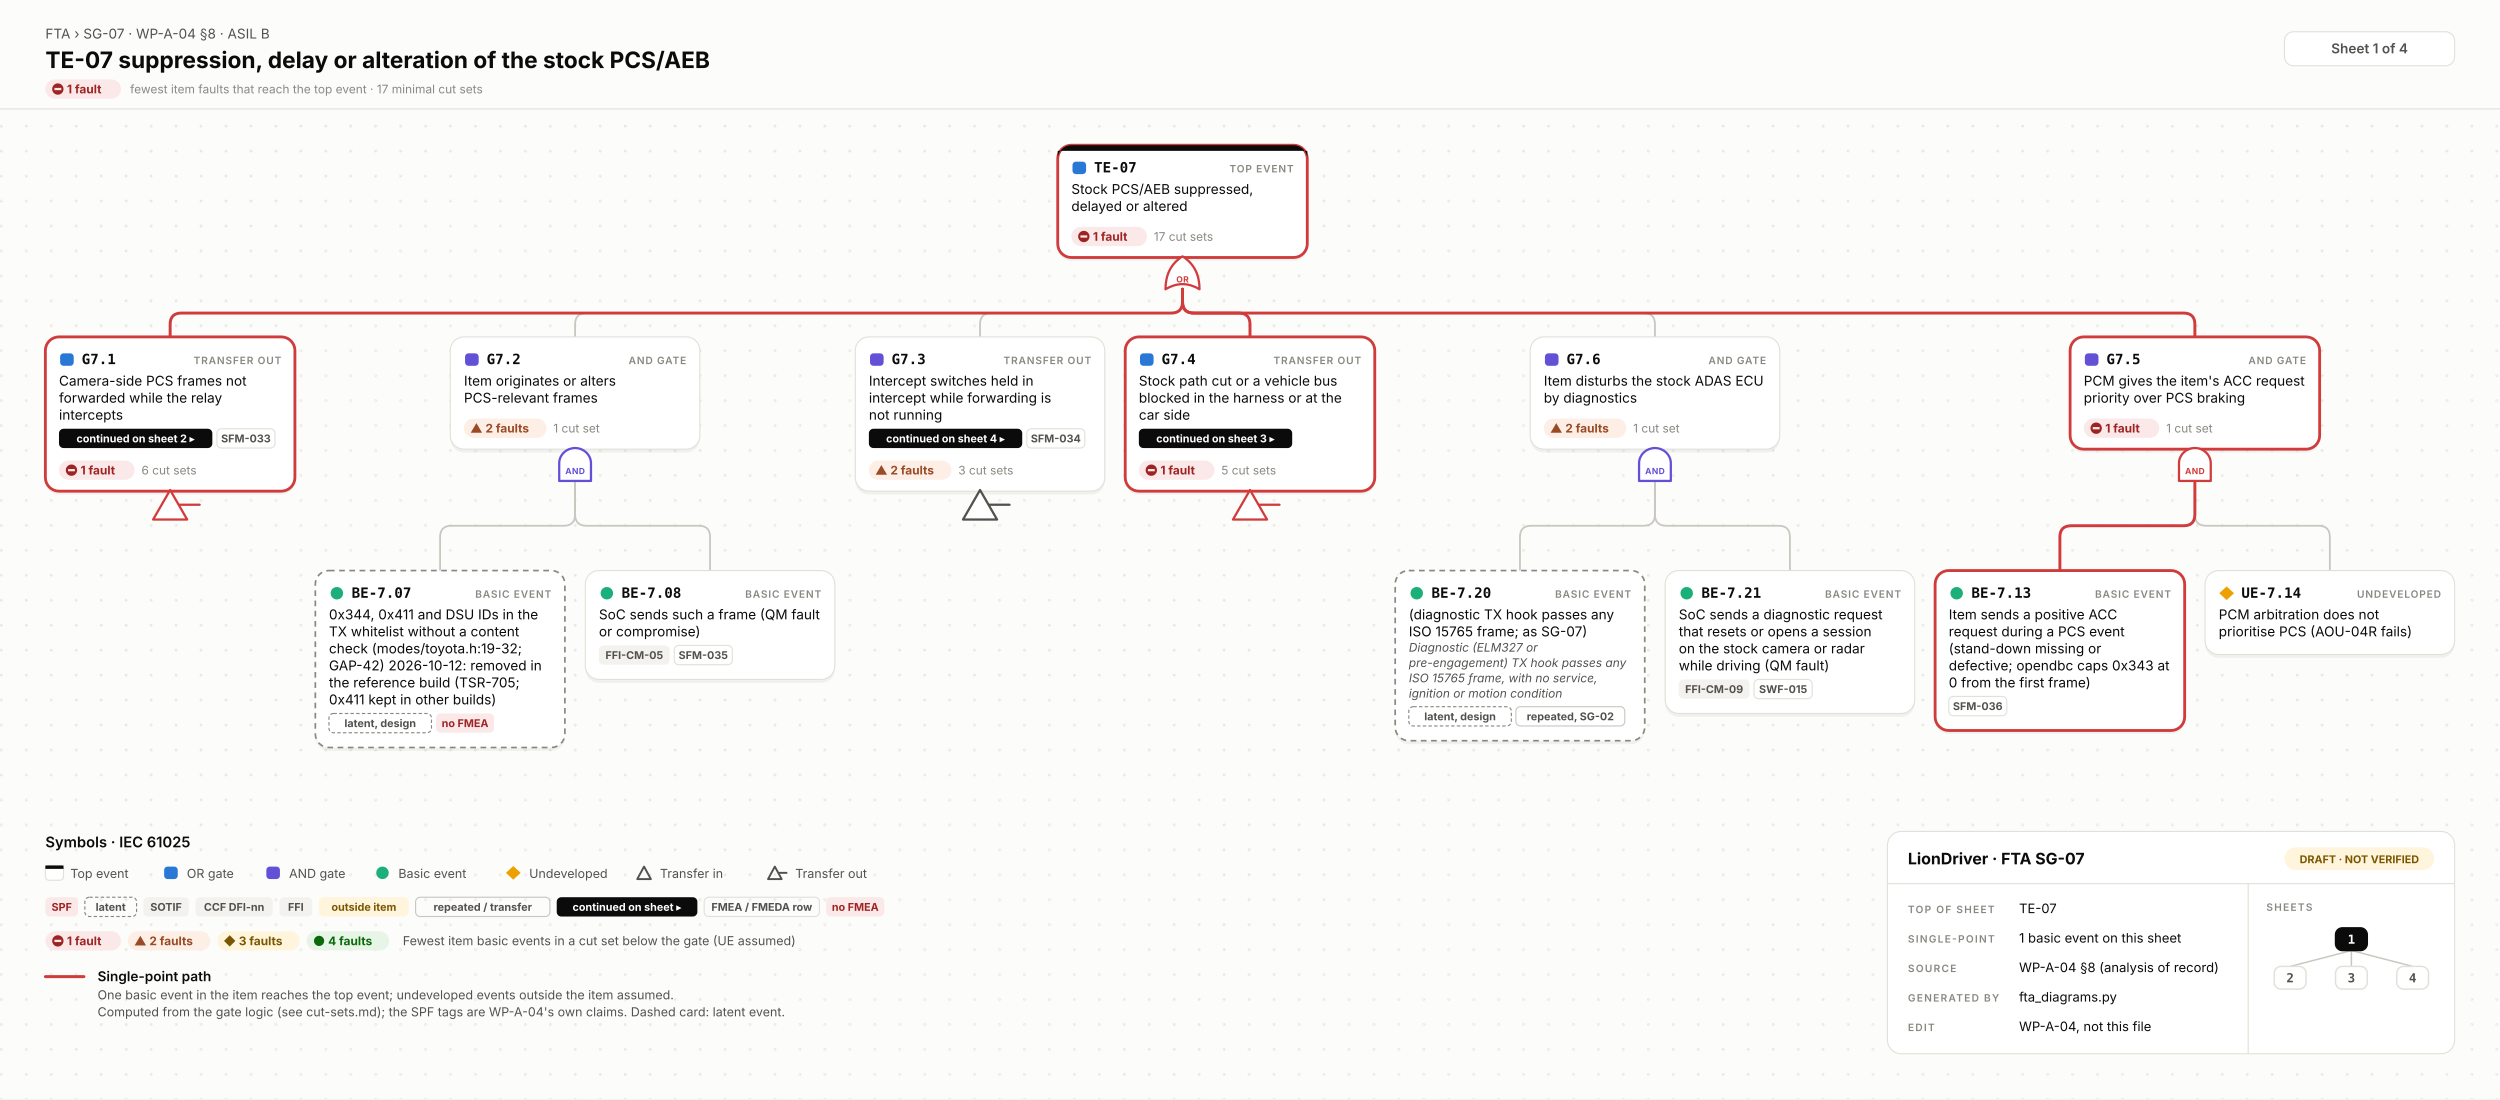
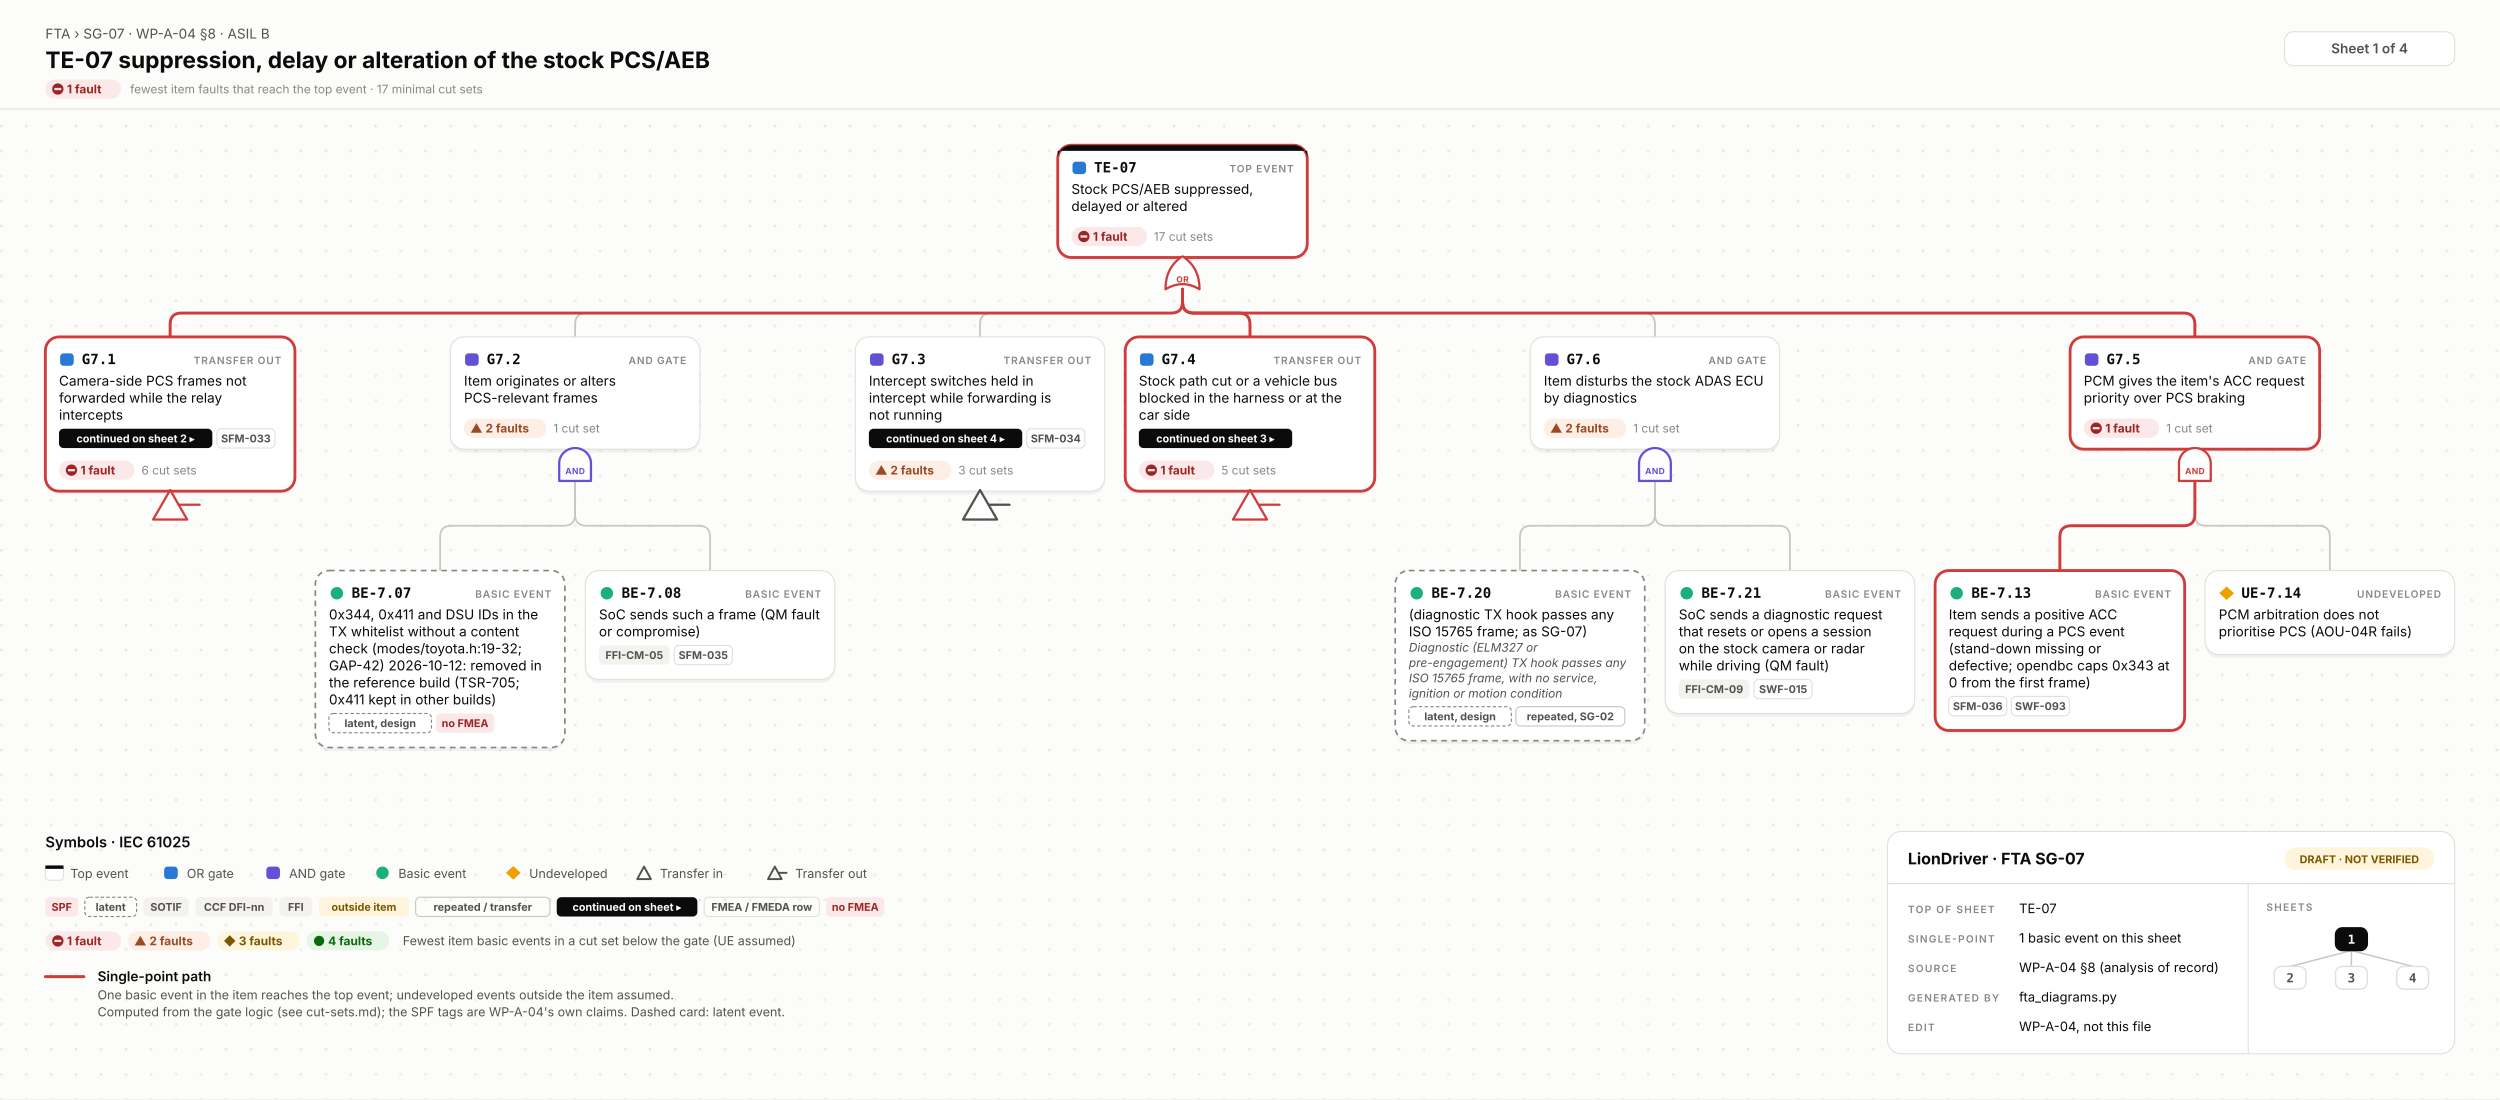
<svg xmlns="http://www.w3.org/2000/svg" width="2204" height="969" viewBox="0 0 2204 969">
  <style>.id{font:700 12.5px 'JetBrains Mono', Menlo, Consolas, 'DejaVu Sans Mono', monospace;fill:#0b0b0b}.kind{font:600 9px Inter, 'Helvetica Neue', Helvetica, Arial, sans-serif;letter-spacing:.08em;fill:#898781;text-anchor:end}.d{font:400 12px Inter, 'Helvetica Neue', Helvetica, Arial, sans-serif;fill:#0b0b0b}.n{font:italic 400 10.5px Inter, 'Helvetica Neue', Helvetica, Arial, sans-serif;fill:#52514e}.chip{font:700 9.5px Inter, 'Helvetica Neue', Helvetica, Arial, sans-serif;text-anchor:middle}.st{font:700 10.5px Inter, 'Helvetica Neue', Helvetica, Arial, sans-serif}.cs{font:400 10.5px Inter, 'Helvetica Neue', Helvetica, Arial, sans-serif;fill:#898781}.gl{font:700 7.5px Inter, 'Helvetica Neue', Helvetica, Arial, sans-serif;letter-spacing:.04em;text-anchor:middle}.eyebrow{font:400 12px Inter, 'Helvetica Neue', Helvetica, Arial, sans-serif;fill:#52514e}.title{font:700 20px Inter, 'Helvetica Neue', Helvetica, Arial, sans-serif;fill:#0b0b0b}.title2{font:700 16px Inter, 'Helvetica Neue', Helvetica, Arial, sans-serif;fill:#0b0b0b}.hc{font:600 12px Inter, 'Helvetica Neue', Helvetica, Arial, sans-serif;fill:#52514e;text-anchor:middle}.lh{font:600 13px Inter, 'Helvetica Neue', Helvetica, Arial, sans-serif;fill:#0b0b0b}.lb{font:600 12px Inter, 'Helvetica Neue', Helvetica, Arial, sans-serif;fill:#0b0b0b}.s{font:400 11px Inter, 'Helvetica Neue', Helvetica, Arial, sans-serif;fill:#52514e}.tbh{font:700 14px Inter, 'Helvetica Neue', Helvetica, Arial, sans-serif;fill:#0b0b0b}.k{font:600 9px Inter, 'Helvetica Neue', Helvetica, Arial, sans-serif;letter-spacing:.12em;fill:#898781}.v{font:400 11.5px Inter, 'Helvetica Neue', Helvetica, Arial, sans-serif;fill:#0b0b0b}.mm{font:700 11px 'JetBrains Mono', Menlo, Consolas, 'DejaVu Sans Mono', monospace;text-anchor:middle}.w{fill:none;stroke:#c9c7bf;stroke-width:1.6;stroke-linecap:round}.wh{fill:none;stroke:#d03b3b;stroke-width:2.6;stroke-linecap:round}.shadow{fill:#000;opacity:.05}</style>
  <defs>
    <pattern id="dots" width="22" height="22" patternUnits="userSpaceOnUse">
      <circle cx="1.2" cy="1.2" r="1.2" fill="#e7e6e0" />
    </pattern>
  </defs>
  <rect width="100%" height="100%" fill="#fcfcfb" />
  <rect y="96" width="100%" height="873" fill="url(#dots)" />
  <line x1="0" y1="96" x2="2204" y2="96" stroke="#e1e0d9" />
  <text x="40" y="34" class="eyebrow">FTA › SG-07 · WP-A-04 §8 · ASIL B</text>
  <text x="40" y="60" class="title">TE-07 suppression, delay or alteration of the stock PCS/AEB</text>
  <rect x="40.0" y="70.0" width="66.7" height="17" rx="8.5" fill="#fbe9e9" />
  <circle cx="51" cy="78.5" r="5" fill="#9e2424" />
  <rect x="48" y="77.5" width="6" height="2" fill="#fbe9e9" />
  <text x="59" y="82.3" class="st" fill="#9e2424">1 fault</text>
  <text x="114.7" y="82.3" class="cs">fewest item faults that reach the top event · 17 minimal cut sets</text>
  <rect x="2014" y="28" width="150" height="30" rx="8" fill="#ffffff" stroke="#e1e0d9" />
  <text x="2089" y="47" class="hc">Sheet 1 of 4</text>
  <path d="M1042.5,255.0 V266.0 Q1042.5,276.0 1032.5,276.0 H517.0 Q507.0,276.0 507.0,286.0 V297.0" class="w" />
  <path d="M1042.5,255.0 V266.0 Q1042.5,276.0 1032.5,276.0 H874.0 Q864.0,276.0 864.0,286.0 V297.0" class="w" />
  <path d="M1042.5,255.0 V266.0 Q1042.5,276.0 1052.5,276.0 H1449.0 Q1459.0,276.0 1459.0,286.0 V297.0" class="w" />
  <path d="M507.0,424.0 V453.5 Q507.0,463.5 497.0,463.5 H398.0 Q388.0,463.5 388.0,473.5 V503.0" class="w" />
  <path d="M507.0,424.0 V453.5 Q507.0,463.5 517.0,463.5 H616.0 Q626.0,463.5 626.0,473.5 V503.0" class="w" />
  <path d="M1459.0,424.0 V453.5 Q1459.0,463.5 1449.0,463.5 H1350.0 Q1340.0,463.5 1340.0,473.5 V503.0" class="w" />
  <path d="M1459.0,424.0 V453.5 Q1459.0,463.5 1469.0,463.5 H1568.0 Q1578.0,463.5 1578.0,473.5 V503.0" class="w" />
  <path d="M1935.0,424.0 V453.5 Q1935.0,463.5 1945.0,463.5 H2044.0 Q2054.0,463.5 2054.0,473.5 V503.0" class="w" />
  <path d="M1042.5,255.0 V266.0 Q1042.5,276.0 1032.5,276.0 H160.0 Q150.0,276.0 150.0,286.0 V297.0" class="wh" />
  <path d="M1042.5,255.0 V266.0 Q1042.5,276.0 1052.5,276.0 H1092.0 Q1102.0,276.0 1102.0,286.0 V297.0" class="wh" />
  <path d="M1042.5,255.0 V266.0 Q1042.5,276.0 1052.5,276.0 H1925.0 Q1935.0,276.0 1935.0,286.0 V297.0" class="wh" />
  <path d="M1935.0,424.0 V453.5 Q1935.0,463.5 1925.0,463.5 H1826.0 Q1816.0,463.5 1816.0,473.5 V503.0" class="wh" />
  <rect x="932.5" y="131" width="220" height="99.0" rx="12" class="shadow" />
  <rect x="932.5" y="128" width="220" height="99.0" rx="12" fill="#ffffff" stroke="#d03b3b" stroke-width="2.5" />
  <path d="M944.5,128 H1140.5 A12,12 0 0 1 1152.5,140 V133 H932.5 V140 A12,12 0 0 1 944.5,128 Z" fill="#0b0b0b" />
  <rect x="945.5" y="142.5" width="12" height="11" rx="3" fill="#2a78d6" />
  <text x="964.5" y="152" class="id">TE-07</text>
  <text x="1140.5" y="152" class="kind">TOP EVENT</text>
  <text x="944.5" y="171" class="d">Stock PCS/AEB suppressed,</text>
  <text x="944.5" y="186" class="d">delayed or altered</text>
  <rect x="944.5" y="200.0" width="66.7" height="17" rx="8.5" fill="#fbe9e9" />
  <circle cx="955.5" cy="208.5" r="5" fill="#9e2424" />
  <rect x="952.5" y="207.5" width="6" height="2" fill="#fbe9e9" />
  <text x="963.5" y="212.3" class="st" fill="#9e2424">1 fault</text>
  <text x="1017.2" y="212.3" class="cs">17 cut sets</text>
  <path d="M1027.5,255.0 Q1042.5,246.0 1057.5,255.0 Q1057.5,235.5 1042.5,226.0 Q1027.5,235.5 1027.5,255.0 Z" fill="#ffffff" stroke="#d03b3b" stroke-width="2" stroke-linejoin="round" />
  <text x="1042.5" y="249.0" class="gl" fill="#d03b3b">OR</text>
  <rect x="40" y="300.0" width="220" height="136.0" rx="12" class="shadow" />
  <rect x="40" y="297.0" width="220" height="136.0" rx="12" fill="#ffffff" stroke="#d03b3b" stroke-width="2.5" />
  <rect x="53" y="311.5" width="12" height="11" rx="3" fill="#2a78d6" />
  <text x="72" y="321.0" class="id">G7.1</text>
  <text x="248" y="321.0" class="kind">TRANSFER OUT</text>
  <text x="52" y="340.0" class="d">Camera-side PCS frames not</text>
  <text x="52" y="355.0" class="d">forwarded while the relay</text>
  <text x="52" y="370.0" class="d">intercepts</text>
  <rect x="52.0" y="378.0" width="135.2" height="17" rx="4" fill="#0b0b0b" />
  <text x="119.6" y="390.0" class="chip" fill="#fff">continued on sheet 2 ▸</text>
  <rect x="191.2" y="378.0" width="51.2" height="17" rx="4" fill="none" stroke="#e1e0d9" />
  <text x="216.8" y="390.0" class="chip" fill="#52514e">SFM-033</text>
  <rect x="52.0" y="406.0" width="66.7" height="17" rx="8.5" fill="#fbe9e9" />
  <circle cx="63" cy="414.5" r="5" fill="#9e2424" />
  <rect x="60" y="413.5" width="6" height="2" fill="#fbe9e9" />
  <text x="71" y="418.3" class="st" fill="#9e2424">1 fault</text>
  <text x="124.7" y="418.3" class="cs">6 cut sets</text>
  <path d="M150.0,432.0 L165.0,458.0 L135.0,458.0 Z" fill="#ffffff" stroke="#d03b3b" stroke-width="2" stroke-linejoin="round" />
  <line x1="158.0" y1="445.0" x2="176.0" y2="445.0" stroke="#d03b3b" stroke-width="2" stroke-linecap="round" />
  <rect x="397.0" y="300.0" width="220" height="99.0" rx="12" class="shadow" />
  <rect x="397.0" y="297.0" width="220" height="99.0" rx="12" fill="#ffffff" stroke="#e1e0d9" stroke-width="1" />
  <rect x="410.0" y="311.5" width="12" height="11" rx="3" fill="#6250d6" />
  <text x="429.0" y="321.0" class="id">G7.2</text>
  <text x="605.0" y="321.0" class="kind">AND GATE</text>
  <text x="409.0" y="340.0" class="d">Item originates or alters</text>
  <text x="409.0" y="355.0" class="d">PCS-relevant frames</text>
  <rect x="409.0" y="369.0" width="72.8" height="17" rx="8.5" fill="#fdeee6" />
  <path d="M420.0,373.0 L425.0,381.5 H415.0 Z" fill="#9a4a25" />
  <text x="428.0" y="381.3" class="st" fill="#9a4a25">2 faults</text>
  <text x="487.8" y="381.3" class="cs">1 cut set</text>
  <path d="M493.0,424.0 V408.4 A14,13.4 0 0 1 521.0,408.4 V424.0 Z" fill="#ffffff" stroke="#6250d6" stroke-width="2" stroke-linejoin="round" />
  <text x="507.0" y="418.0" class="gl" fill="#6250d6">AND</text>
  <rect x="278" y="506.0" width="220" height="156.0" rx="12" class="shadow" />
  <rect x="278" y="503.0" width="220" height="156.0" rx="12" fill="#ffffff" stroke="#898781" stroke-width="1.5" stroke-dasharray="5 4" />
  <circle cx="297" cy="523.0" r="5.5" fill="#1baf7a" />
  <text x="310" y="527.0" class="id">BE-7.07</text>
  <text x="486" y="527.0" class="kind">BASIC EVENT</text>
  <text x="290" y="546.0" class="d">0x344, 0x411 and DSU IDs in the</text>
  <text x="290" y="561.0" class="d">TX whitelist without a content</text>
  <text x="290" y="576.0" class="d">check (modes/toyota.h:19-32;</text>
  <text x="290" y="591.0" class="d">GAP-42) 2026-10-12: removed in</text>
  <text x="290" y="606.0" class="d">the reference build (TSR-705;</text>
  <text x="290" y="621.0" class="d">0x411 kept in other builds)</text>
  <rect x="290.0" y="629.0" width="90.4" height="17" rx="4" fill="none" stroke="#898781" stroke-dasharray="3 2" />
  <text x="335.2" y="641.0" class="chip" fill="#52514e">latent, design</text>
  <rect x="384.4" y="629.0" width="51.2" height="17" rx="4" fill="#fbe9e9" />
  <text x="410.0" y="641.0" class="chip" fill="#9e2424">no FMEA</text>
  <rect x="516" y="506.0" width="220" height="96.0" rx="12" class="shadow" />
  <rect x="516" y="503.0" width="220" height="96.0" rx="12" fill="#ffffff" stroke="#e1e0d9" stroke-width="1" />
  <circle cx="535" cy="523.0" r="5.5" fill="#1baf7a" />
  <text x="548" y="527.0" class="id">BE-7.08</text>
  <text x="724" y="527.0" class="kind">BASIC EVENT</text>
  <text x="528" y="546.0" class="d">SoC sends such a frame (QM fault</text>
  <text x="528" y="561.0" class="d">or compromise)</text>
  <rect x="528.0" y="569.0" width="62.4" height="17" rx="4" fill="#f3f2ee" />
  <text x="559.2" y="581.0" class="chip" fill="#52514e">FFI-CM-05</text>
  <rect x="594.4" y="569.0" width="51.2" height="17" rx="4" fill="none" stroke="#e1e0d9" />
  <text x="620.0" y="581.0" class="chip" fill="#52514e">SFM-035</text>
  <rect x="754" y="300.0" width="220" height="136.0" rx="12" class="shadow" />
  <rect x="754" y="297.0" width="220" height="136.0" rx="12" fill="#ffffff" stroke="#e1e0d9" stroke-width="1" />
  <rect x="767" y="311.5" width="12" height="11" rx="3" fill="#6250d6" />
  <text x="786" y="321.0" class="id">G7.3</text>
  <text x="962" y="321.0" class="kind">TRANSFER OUT</text>
  <text x="766" y="340.0" class="d">Intercept switches held in</text>
  <text x="766" y="355.0" class="d">intercept while forwarding is</text>
  <text x="766" y="370.0" class="d">not running</text>
  <rect x="766.0" y="378.0" width="135.2" height="17" rx="4" fill="#0b0b0b" />
  <text x="833.6" y="390.0" class="chip" fill="#fff">continued on sheet 4 ▸</text>
  <rect x="905.2" y="378.0" width="51.2" height="17" rx="4" fill="none" stroke="#e1e0d9" />
  <text x="930.8" y="390.0" class="chip" fill="#52514e">SFM-034</text>
  <rect x="766.0" y="406.0" width="72.8" height="17" rx="8.5" fill="#fdeee6" />
  <path d="M777,410.0 L782,418.5 H772 Z" fill="#9a4a25" />
  <text x="785" y="418.3" class="st" fill="#9a4a25">2 faults</text>
  <text x="844.8" y="418.3" class="cs">3 cut sets</text>
  <path d="M864.0,432.0 L879.0,458.0 L849.0,458.0 Z" fill="#ffffff" stroke="#52514e" stroke-width="2" stroke-linejoin="round" />
  <line x1="872.0" y1="445.0" x2="890.0" y2="445.0" stroke="#52514e" stroke-width="2" stroke-linecap="round" />
  <rect x="992" y="300.0" width="220" height="136.0" rx="12" class="shadow" />
  <rect x="992" y="297.0" width="220" height="136.0" rx="12" fill="#ffffff" stroke="#d03b3b" stroke-width="2.5" />
  <rect x="1005" y="311.5" width="12" height="11" rx="3" fill="#2a78d6" />
  <text x="1024" y="321.0" class="id">G7.4</text>
  <text x="1200" y="321.0" class="kind">TRANSFER OUT</text>
  <text x="1004" y="340.0" class="d">Stock path cut or a vehicle bus</text>
  <text x="1004" y="355.0" class="d">blocked in the harness or at the</text>
  <text x="1004" y="370.0" class="d">car side</text>
  <rect x="1004.0" y="378.0" width="135.2" height="17" rx="4" fill="#0b0b0b" />
  <text x="1071.6" y="390.0" class="chip" fill="#fff">continued on sheet 3 ▸</text>
  <rect x="1004.0" y="406.0" width="66.7" height="17" rx="8.5" fill="#fbe9e9" />
  <circle cx="1015" cy="414.5" r="5" fill="#9e2424" />
  <rect x="1012" y="413.5" width="6" height="2" fill="#fbe9e9" />
  <text x="1023" y="418.3" class="st" fill="#9e2424">1 fault</text>
  <text x="1076.7" y="418.3" class="cs">5 cut sets</text>
  <path d="M1102.0,432.0 L1117.0,458.0 L1087.0,458.0 Z" fill="#ffffff" stroke="#d03b3b" stroke-width="2" stroke-linejoin="round" />
  <line x1="1110.0" y1="445.0" x2="1128.0" y2="445.0" stroke="#d03b3b" stroke-width="2" stroke-linecap="round" />
  <rect x="1349.0" y="300.0" width="220" height="99.0" rx="12" class="shadow" />
  <rect x="1349.0" y="297.0" width="220" height="99.0" rx="12" fill="#ffffff" stroke="#e1e0d9" stroke-width="1" />
  <rect x="1362.0" y="311.5" width="12" height="11" rx="3" fill="#6250d6" />
  <text x="1381.0" y="321.0" class="id">G7.6</text>
  <text x="1557.0" y="321.0" class="kind">AND GATE</text>
  <text x="1361.0" y="340.0" class="d">Item disturbs the stock ADAS ECU</text>
  <text x="1361.0" y="355.0" class="d">by diagnostics</text>
  <rect x="1361.0" y="369.0" width="72.8" height="17" rx="8.5" fill="#fdeee6" />
  <path d="M1372.0,373.0 L1377.0,381.5 H1367.0 Z" fill="#9a4a25" />
  <text x="1380.0" y="381.3" class="st" fill="#9a4a25">2 faults</text>
  <text x="1439.8" y="381.3" class="cs">1 cut set</text>
  <path d="M1445.0,424.0 V408.4 A14,13.4 0 0 1 1473.0,408.4 V424.0 Z" fill="#ffffff" stroke="#6250d6" stroke-width="2" stroke-linejoin="round" />
  <text x="1459.0" y="418.0" class="gl" fill="#6250d6">AND</text>
  <rect x="1230" y="506.0" width="220" height="150.0" rx="12" class="shadow" />
  <rect x="1230" y="503.0" width="220" height="150.0" rx="12" fill="#ffffff" stroke="#898781" stroke-width="1.5" stroke-dasharray="5 4" />
  <circle cx="1249" cy="523.0" r="5.5" fill="#1baf7a" />
  <text x="1262" y="527.0" class="id">BE-7.20</text>
  <text x="1438" y="527.0" class="kind">BASIC EVENT</text>
  <text x="1242" y="546.0" class="d">(diagnostic TX hook passes any</text>
  <text x="1242" y="561.0" class="d">ISO 15765 frame; as SG-07)</text>
  <text x="1242" y="574.5" class="n">Diagnostic (ELM327 or</text>
  <text x="1242" y="588.0" class="n">pre-engagement) TX hook passes any</text>
  <text x="1242" y="601.5" class="n">ISO 15765 frame, with no service,</text>
  <text x="1242" y="615.0" class="n">ignition or motion condition</text>
  <rect x="1242.0" y="623.0" width="90.4" height="17" rx="4" fill="none" stroke="#898781" stroke-dasharray="3 2" />
  <text x="1287.2" y="635.0" class="chip" fill="#52514e">latent, design</text>
  <rect x="1336.4" y="623.0" width="96.0" height="17" rx="4" fill="none" stroke="#c9c7bf" />
  <text x="1384.4" y="635.0" class="chip" fill="#52514e">repeated, SG-02</text>
  <rect x="1468" y="506.0" width="220" height="126.0" rx="12" class="shadow" />
  <rect x="1468" y="503.0" width="220" height="126.0" rx="12" fill="#ffffff" stroke="#e1e0d9" stroke-width="1" />
  <circle cx="1487" cy="523.0" r="5.5" fill="#1baf7a" />
  <text x="1500" y="527.0" class="id">BE-7.21</text>
  <text x="1676" y="527.0" class="kind">BASIC EVENT</text>
  <text x="1480" y="546.0" class="d">SoC sends a diagnostic request</text>
  <text x="1480" y="561.0" class="d">that resets or opens a session</text>
  <text x="1480" y="576.0" class="d">on the stock camera or radar</text>
  <text x="1480" y="591.0" class="d">while driving (QM fault)</text>
  <rect x="1480.0" y="599.0" width="62.4" height="17" rx="4" fill="#f3f2ee" />
  <text x="1511.2" y="611.0" class="chip" fill="#52514e">FFI-CM-09</text>
  <rect x="1546.4" y="599.0" width="51.2" height="17" rx="4" fill="none" stroke="#e1e0d9" />
  <text x="1572.0" y="611.0" class="chip" fill="#52514e">SWF-015</text>
  <rect x="1825.0" y="300.0" width="220" height="99.0" rx="12" class="shadow" />
  <rect x="1825.0" y="297.0" width="220" height="99.0" rx="12" fill="#ffffff" stroke="#d03b3b" stroke-width="2.5" />
  <rect x="1838.0" y="311.5" width="12" height="11" rx="3" fill="#6250d6" />
  <text x="1857.0" y="321.0" class="id">G7.5</text>
  <text x="2033.0" y="321.0" class="kind">AND GATE</text>
  <text x="1837.0" y="340.0" class="d">PCM gives the item's ACC request</text>
  <text x="1837.0" y="355.0" class="d">priority over PCS braking</text>
  <rect x="1837.0" y="369.0" width="66.7" height="17" rx="8.5" fill="#fbe9e9" />
  <circle cx="1848.0" cy="377.5" r="5" fill="#9e2424" />
  <rect x="1845.0" y="376.5" width="6" height="2" fill="#fbe9e9" />
  <text x="1856.0" y="381.3" class="st" fill="#9e2424">1 fault</text>
  <text x="1909.7" y="381.3" class="cs">1 cut set</text>
  <path d="M1921.0,424.0 V408.4 A14,13.4 0 0 1 1949.0,408.4 V424.0 Z" fill="#ffffff" stroke="#d03b3b" stroke-width="2" stroke-linejoin="round" />
  <text x="1935.0" y="418.0" class="gl" fill="#d03b3b">AND</text>
  <rect x="1706" y="506.0" width="220" height="141.0" rx="12" class="shadow" />
  <rect x="1706" y="503.0" width="220" height="141.0" rx="12" fill="#ffffff" stroke="#d03b3b" stroke-width="2.5" />
  <circle cx="1725" cy="523.0" r="5.5" fill="#1baf7a" />
  <text x="1738" y="527.0" class="id">BE-7.13</text>
  <text x="1914" y="527.0" class="kind">BASIC EVENT</text>
  <text x="1718" y="546.0" class="d">Item sends a positive ACC</text>
  <text x="1718" y="561.0" class="d">request during a PCS event</text>
  <text x="1718" y="576.0" class="d">(stand-down missing or</text>
  <text x="1718" y="591.0" class="d">defective; opendbc caps 0x343 at</text>
  <text x="1718" y="606.0" class="d">0 from the first frame)</text>
  <rect x="1718.0" y="614.0" width="51.2" height="17" rx="4" fill="none" stroke="#e1e0d9" />
  <text x="1743.6" y="626.0" class="chip" fill="#52514e">SFM-036</text>
+   <rect x="1773.2" y="614.0" width="51.2" height="17" rx="4" fill="none" stroke="#e1e0d9" />
+   <text x="1798.8" y="626.0" class="chip" fill="#52514e">SWF-093</text>
  <rect x="1944" y="506.0" width="220" height="74.0" rx="12" class="shadow" />
  <rect x="1944" y="503.0" width="220" height="74.0" rx="12" fill="#ffffff" stroke="#e1e0d9" stroke-width="1" />
  <path d="M1963,517.0 L1969.5,523.0 L1963,529.0 L1956.5,523.0 Z" fill="#eda100" />
  <text x="1976" y="527.0" class="id">UE-7.14</text>
  <text x="2152" y="527.0" class="kind">UNDEVELOPED</text>
  <text x="1956" y="546.0" class="d">PCM arbitration does not</text>
  <text x="1956" y="561.0" class="d">prioritise PCS (AOU-04R fails)</text>
  <text x="40" y="747.0" class="lh">Symbols · IEC 61025</text>
  <rect x="40" y="763.0" width="16" height="13" rx="3" fill="#ffffff" stroke="#e1e0d9" />
  <rect x="40" y="763.0" width="16" height="3" fill="#0b0b0b" />
  <text x="62" y="774.0" class="s">Top event</text>
  <rect x="144.7" y="764.0" width="12" height="11" rx="3" fill="#2a78d6" />
  <text x="164.7" y="774.0" class="s">OR gate</text>
  <rect x="234.8" y="764.0" width="12" height="11" rx="3" fill="#6250d6" />
  <text x="254.8" y="774.0" class="s">AND gate</text>
  <circle cx="337.2" cy="769.5" r="5.5" fill="#1baf7a" />
  <text x="351.2" y="774.0" class="s">Basic event</text>
  <path d="M452.5,763.5 L459.0,769.5 L452.5,775.5 L446.0,769.5 Z" fill="#eda100" />
  <text x="466.5" y="774.0" class="s">Undeveloped</text>
  <path d="M567.8,764.0 L573.8,775.0 H561.8 Z" fill="none" stroke="#52514e" stroke-width="1.7" stroke-linejoin="round" />
  <text x="581.8" y="774.0" class="s">Transfer in</text>
  <path d="M683.1,764.0 L689.1,775.0 H677.1 Z" fill="none" stroke="#52514e" stroke-width="1.7" stroke-linejoin="round" />
  <line x1="686.1" y1="769.5" x2="694.1" y2="769.5" stroke="#52514e" stroke-width="1.7" />
  <text x="701.1" y="774.0" class="s">Transfer out</text>
  <rect x="40.0" y="791.0" width="28.8" height="17" rx="4" fill="#fbe9e9" />
  <text x="54.4" y="803.0" class="chip" fill="#9e2424">SPF</text>
  <rect x="74.8" y="791.0" width="45.6" height="17" rx="4" fill="none" stroke="#898781" stroke-dasharray="3 2" />
  <text x="97.6" y="803.0" class="chip" fill="#52514e">latent</text>
  <rect x="126.4" y="791.0" width="40.0" height="17" rx="4" fill="#f3f2ee" />
  <text x="146.4" y="803.0" class="chip" fill="#52514e">SOTIF</text>
  <rect x="172.4" y="791.0" width="68.0" height="17" rx="4" fill="#f3f2ee" />
  <text x="206.4" y="803.0" class="chip" fill="#52514e">CCF DFI-nn</text>
  <rect x="246.4" y="791.0" width="28.8" height="17" rx="4" fill="#f3f2ee" />
  <text x="260.8" y="803.0" class="chip" fill="#52514e">FFI</text>
  <rect x="281.2" y="791.0" width="79.2" height="17" rx="4" fill="#fff5dc" />
  <text x="320.8" y="803.0" class="chip" fill="#7a5600">outside item</text>
  <rect x="366.4" y="791.0" width="118.4" height="17" rx="4" fill="none" stroke="#c9c7bf" />
  <text x="425.6" y="803.0" class="chip" fill="#52514e">repeated / transfer</text>
  <rect x="490.8" y="791.0" width="124.0" height="17" rx="4" fill="#0b0b0b" />
  <text x="552.8" y="803.0" class="chip" fill="#fff">continued on sheet ▸</text>
  <rect x="620.8" y="791.0" width="101.6" height="17" rx="4" fill="none" stroke="#e1e0d9" />
  <text x="671.6" y="803.0" class="chip" fill="#52514e">FMEA / FMEDA row</text>
  <rect x="728.4" y="791.0" width="51.2" height="17" rx="4" fill="#fbe9e9" />
  <text x="754.0" y="803.0" class="chip" fill="#9e2424">no FMEA</text>
  <rect x="40.0" y="821.0" width="66.7" height="17" rx="8.5" fill="#fbe9e9" />
  <circle cx="51" cy="829.5" r="5" fill="#9e2424" />
  <rect x="48" y="828.5" width="6" height="2" fill="#fbe9e9" />
  <text x="59" y="833.3" class="st" fill="#9e2424">1 fault</text>
  <rect x="112.7" y="821.0" width="72.8" height="17" rx="8.5" fill="#fdeee6" />
  <path d="M123.7,825.0 L128.7,833.5 H118.7 Z" fill="#9a4a25" />
  <text x="131.7" y="833.3" class="st" fill="#9a4a25">2 faults</text>
  <rect x="191.5" y="821.0" width="72.8" height="17" rx="8.5" fill="#fff5dc" />
  <path d="M202.5,824.5 L207.5,829.5 L202.5,834.5 L197.5,829.5 Z" fill="#7a5600" />
  <text x="210.5" y="833.3" class="st" fill="#7a5600">3 faults</text>
  <rect x="270.3" y="821.0" width="72.8" height="17" rx="8.5" fill="#e6f5e6" />
  <circle cx="281.3" cy="829.5" r="4.5" fill="#0a6a0a" />
  <text x="289.3" y="833.3" class="st" fill="#0a6a0a">4 faults</text>
  <text x="355.1" y="833.3" class="s">Fewest item basic events in a cut set below the gate (UE assumed)</text>
  <line x1="40" y1="861.0" x2="74" y2="861.0" class="wh" />
  <text x="86" y="865.0" class="lb">Single-point path</text>
  <text x="86" y="881.0" class="s">One basic event in the item reaches the top event; undeveloped events outside the item assumed.</text>
  <text x="86" y="896.0" class="s">Computed from the gate logic (see cut-sets.md); the SPF tags are WP-A-04's own claims. Dashed card: latent event.</text>
  <rect x="1664" y="733.0" width="500" height="196" rx="12" fill="#ffffff" stroke="#e1e0d9" />
  <line x1="1664" y1="779.0" x2="2164" y2="779.0" stroke="#e1e0d9" />
  <line x1="1982" y1="779.0" x2="1982" y2="929.0" stroke="#e1e0d9" />
  <text x="1682" y="762.0" class="tbh">LionDriver · FTA SG-07</text>
  <rect x="2014" y="747.0" width="132" height="20" rx="10" fill="#fff5dc" />
  <text x="2080" y="761.0" class="chip" fill="#7a5600">DRAFT · NOT VERIFIED</text>
  <text x="1682" y="805.0" class="k">TOP OF SHEET</text>
  <text x="1780" y="805.0" class="v">TE-07</text>
  <text x="1682" y="831.0" class="k">SINGLE-POINT</text>
  <text x="1780" y="831.0" class="v">1 basic event on this sheet</text>
  <text x="1682" y="857.0" class="k">SOURCE</text>
  <text x="1780" y="857.0" class="v">WP-A-04 §8 (analysis of record)</text>
  <text x="1682" y="883.0" class="k">GENERATED BY</text>
  <text x="1780" y="883.0" class="v">fta_diagrams.py</text>
  <text x="1682" y="909.0" class="k">EDIT</text>
  <text x="1780" y="909.0" class="v">WP-A-04, not this file</text>
  <text x="1998" y="803.0" class="k">SHEETS</text>
  <line x1="2073.0" y1="838.0" x2="2019.0" y2="852.0" stroke="#c9c7bf" stroke-width="1.3" />
  <line x1="2073.0" y1="838.0" x2="2073.0" y2="852.0" stroke="#c9c7bf" stroke-width="1.3" />
  <line x1="2073.0" y1="838.0" x2="2127.0" y2="852.0" stroke="#c9c7bf" stroke-width="1.3" />
  <rect x="2059.0" y="818.0" width="28" height="20" rx="6" fill="#0b0b0b" stroke="#0b0b0b" stroke-width="1.3" />
  <text x="2073.0" y="832.0" class="mm" fill="#fff">1</text>
  <rect x="2005.0" y="852.0" width="28" height="20" rx="6" fill="#ffffff" stroke="#e1e0d9" stroke-width="1.3" />
  <text x="2019.0" y="866.0" class="mm" fill="#52514e">2</text>
  <rect x="2059.0" y="852.0" width="28" height="20" rx="6" fill="#ffffff" stroke="#e1e0d9" stroke-width="1.3" />
  <text x="2073.0" y="866.0" class="mm" fill="#52514e">3</text>
  <rect x="2113.0" y="852.0" width="28" height="20" rx="6" fill="#ffffff" stroke="#e1e0d9" stroke-width="1.3" />
  <text x="2127.0" y="866.0" class="mm" fill="#52514e">4</text>
</svg>
